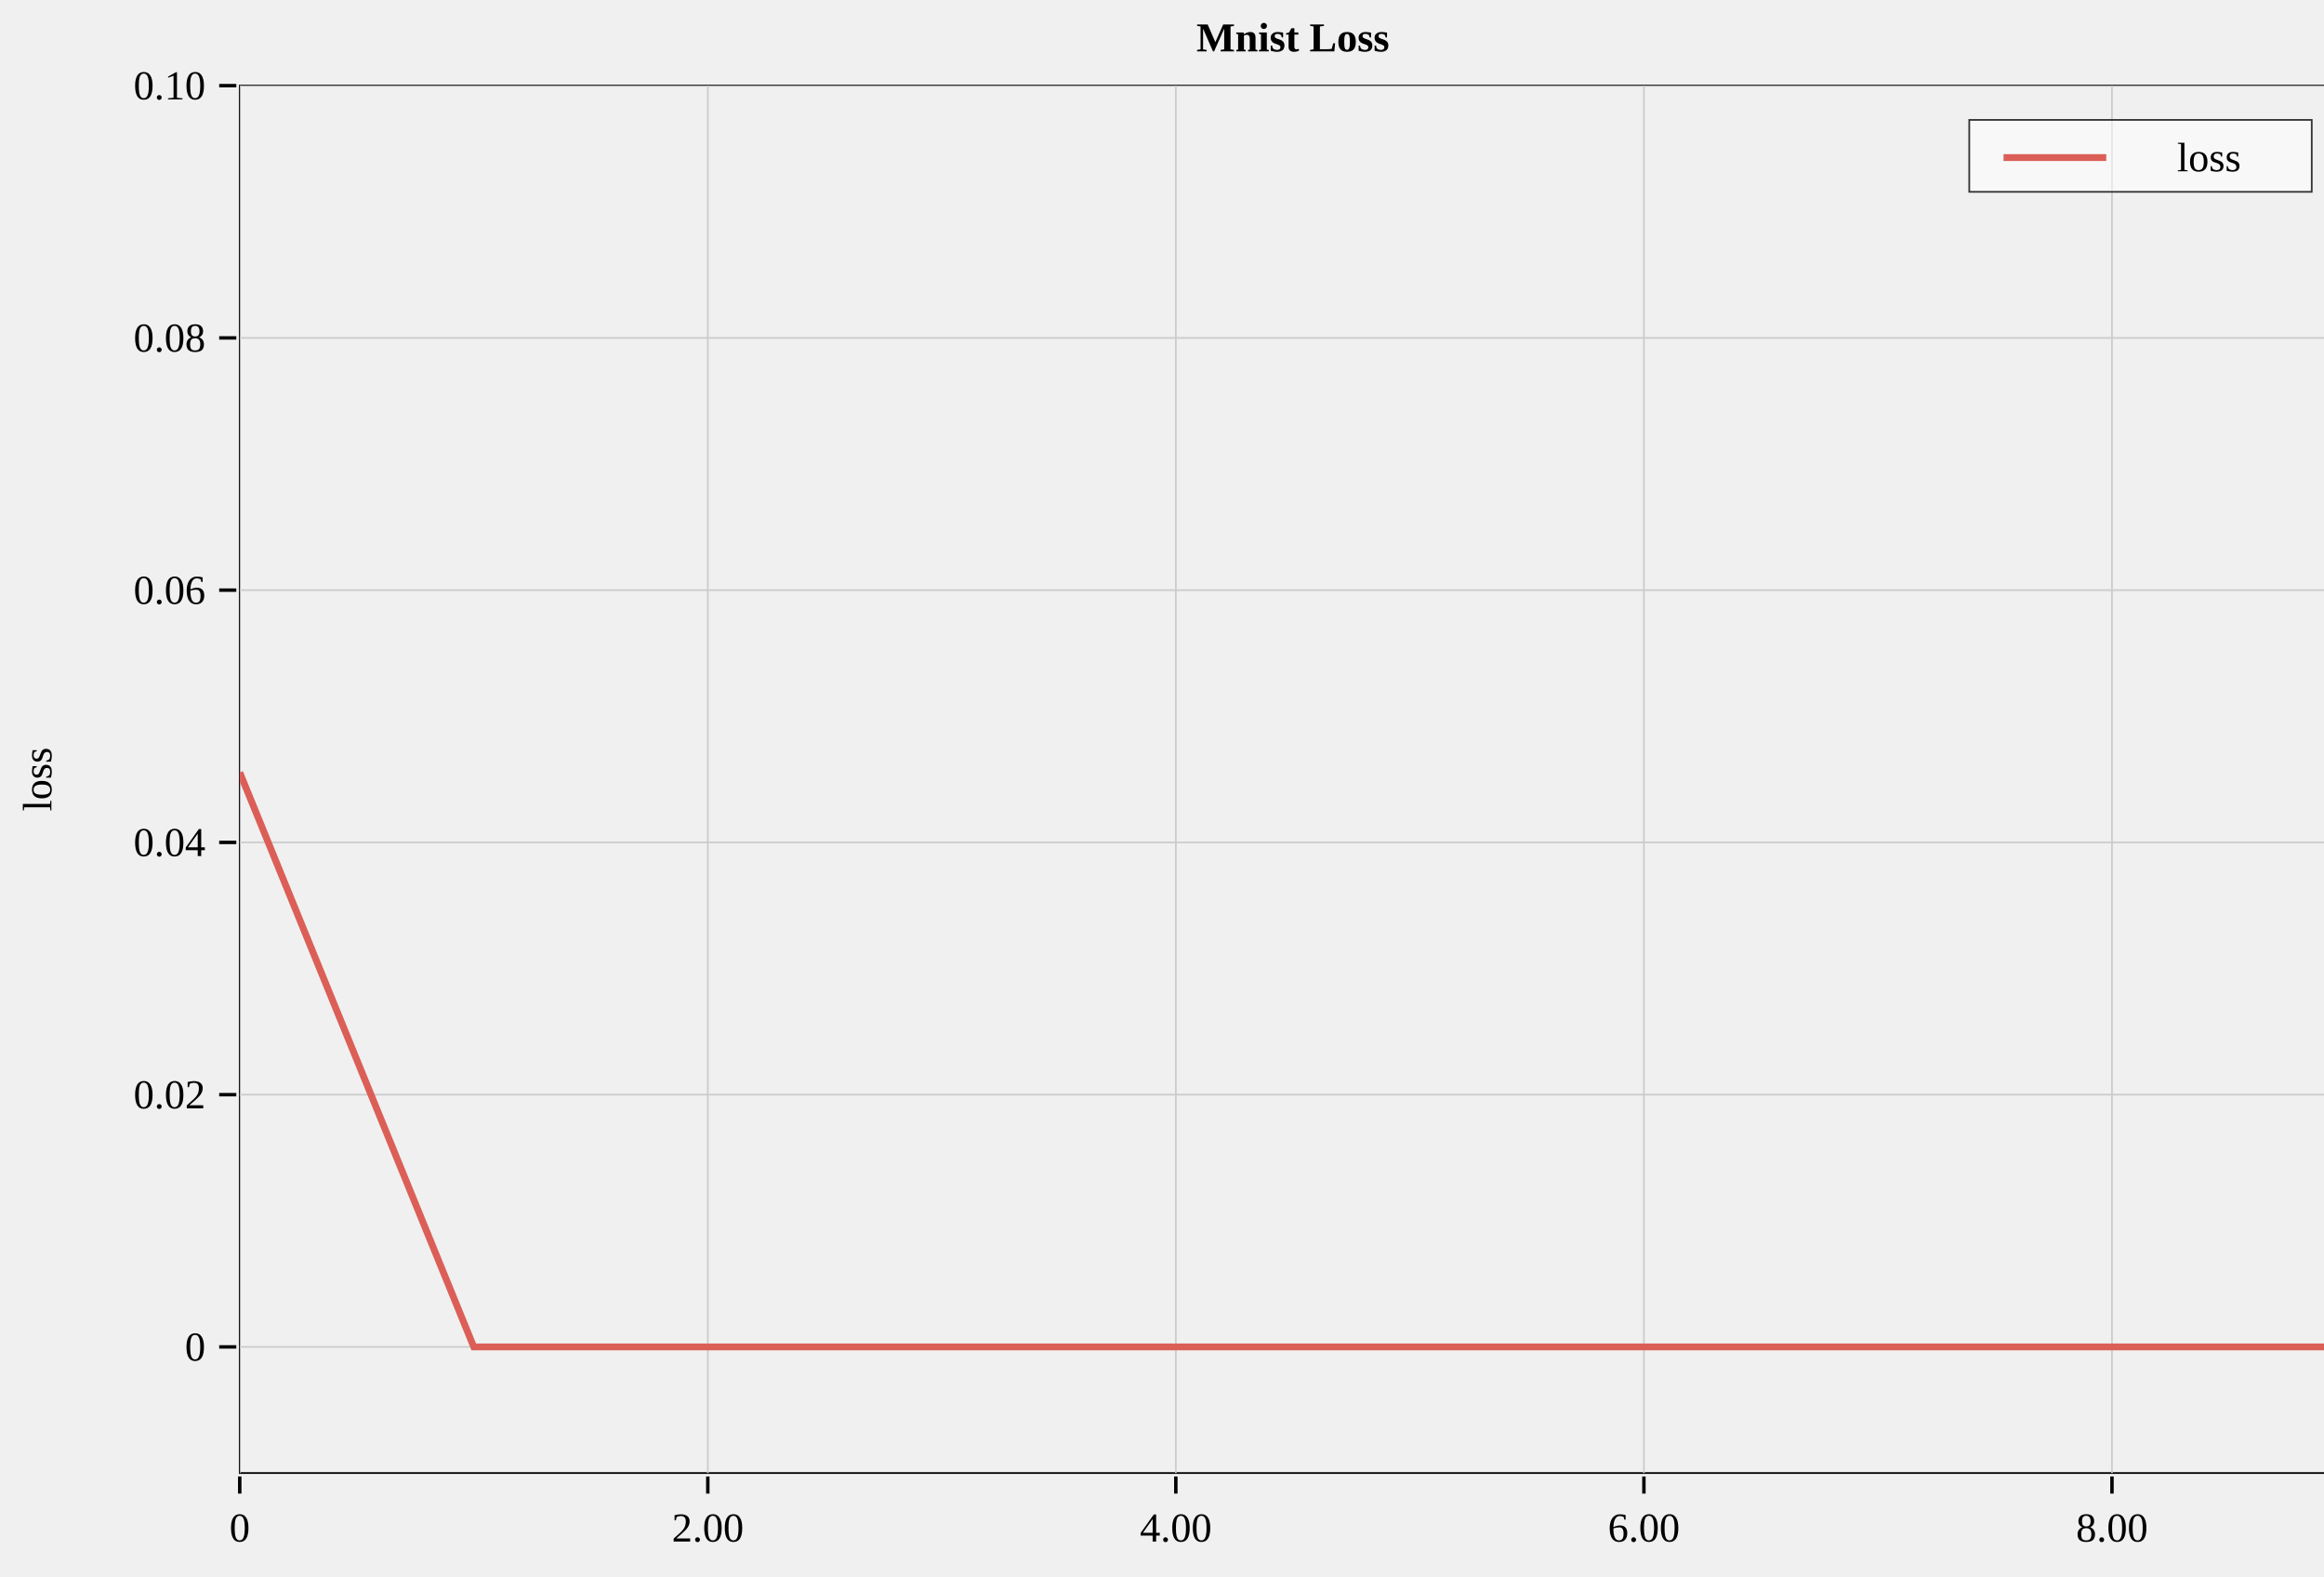
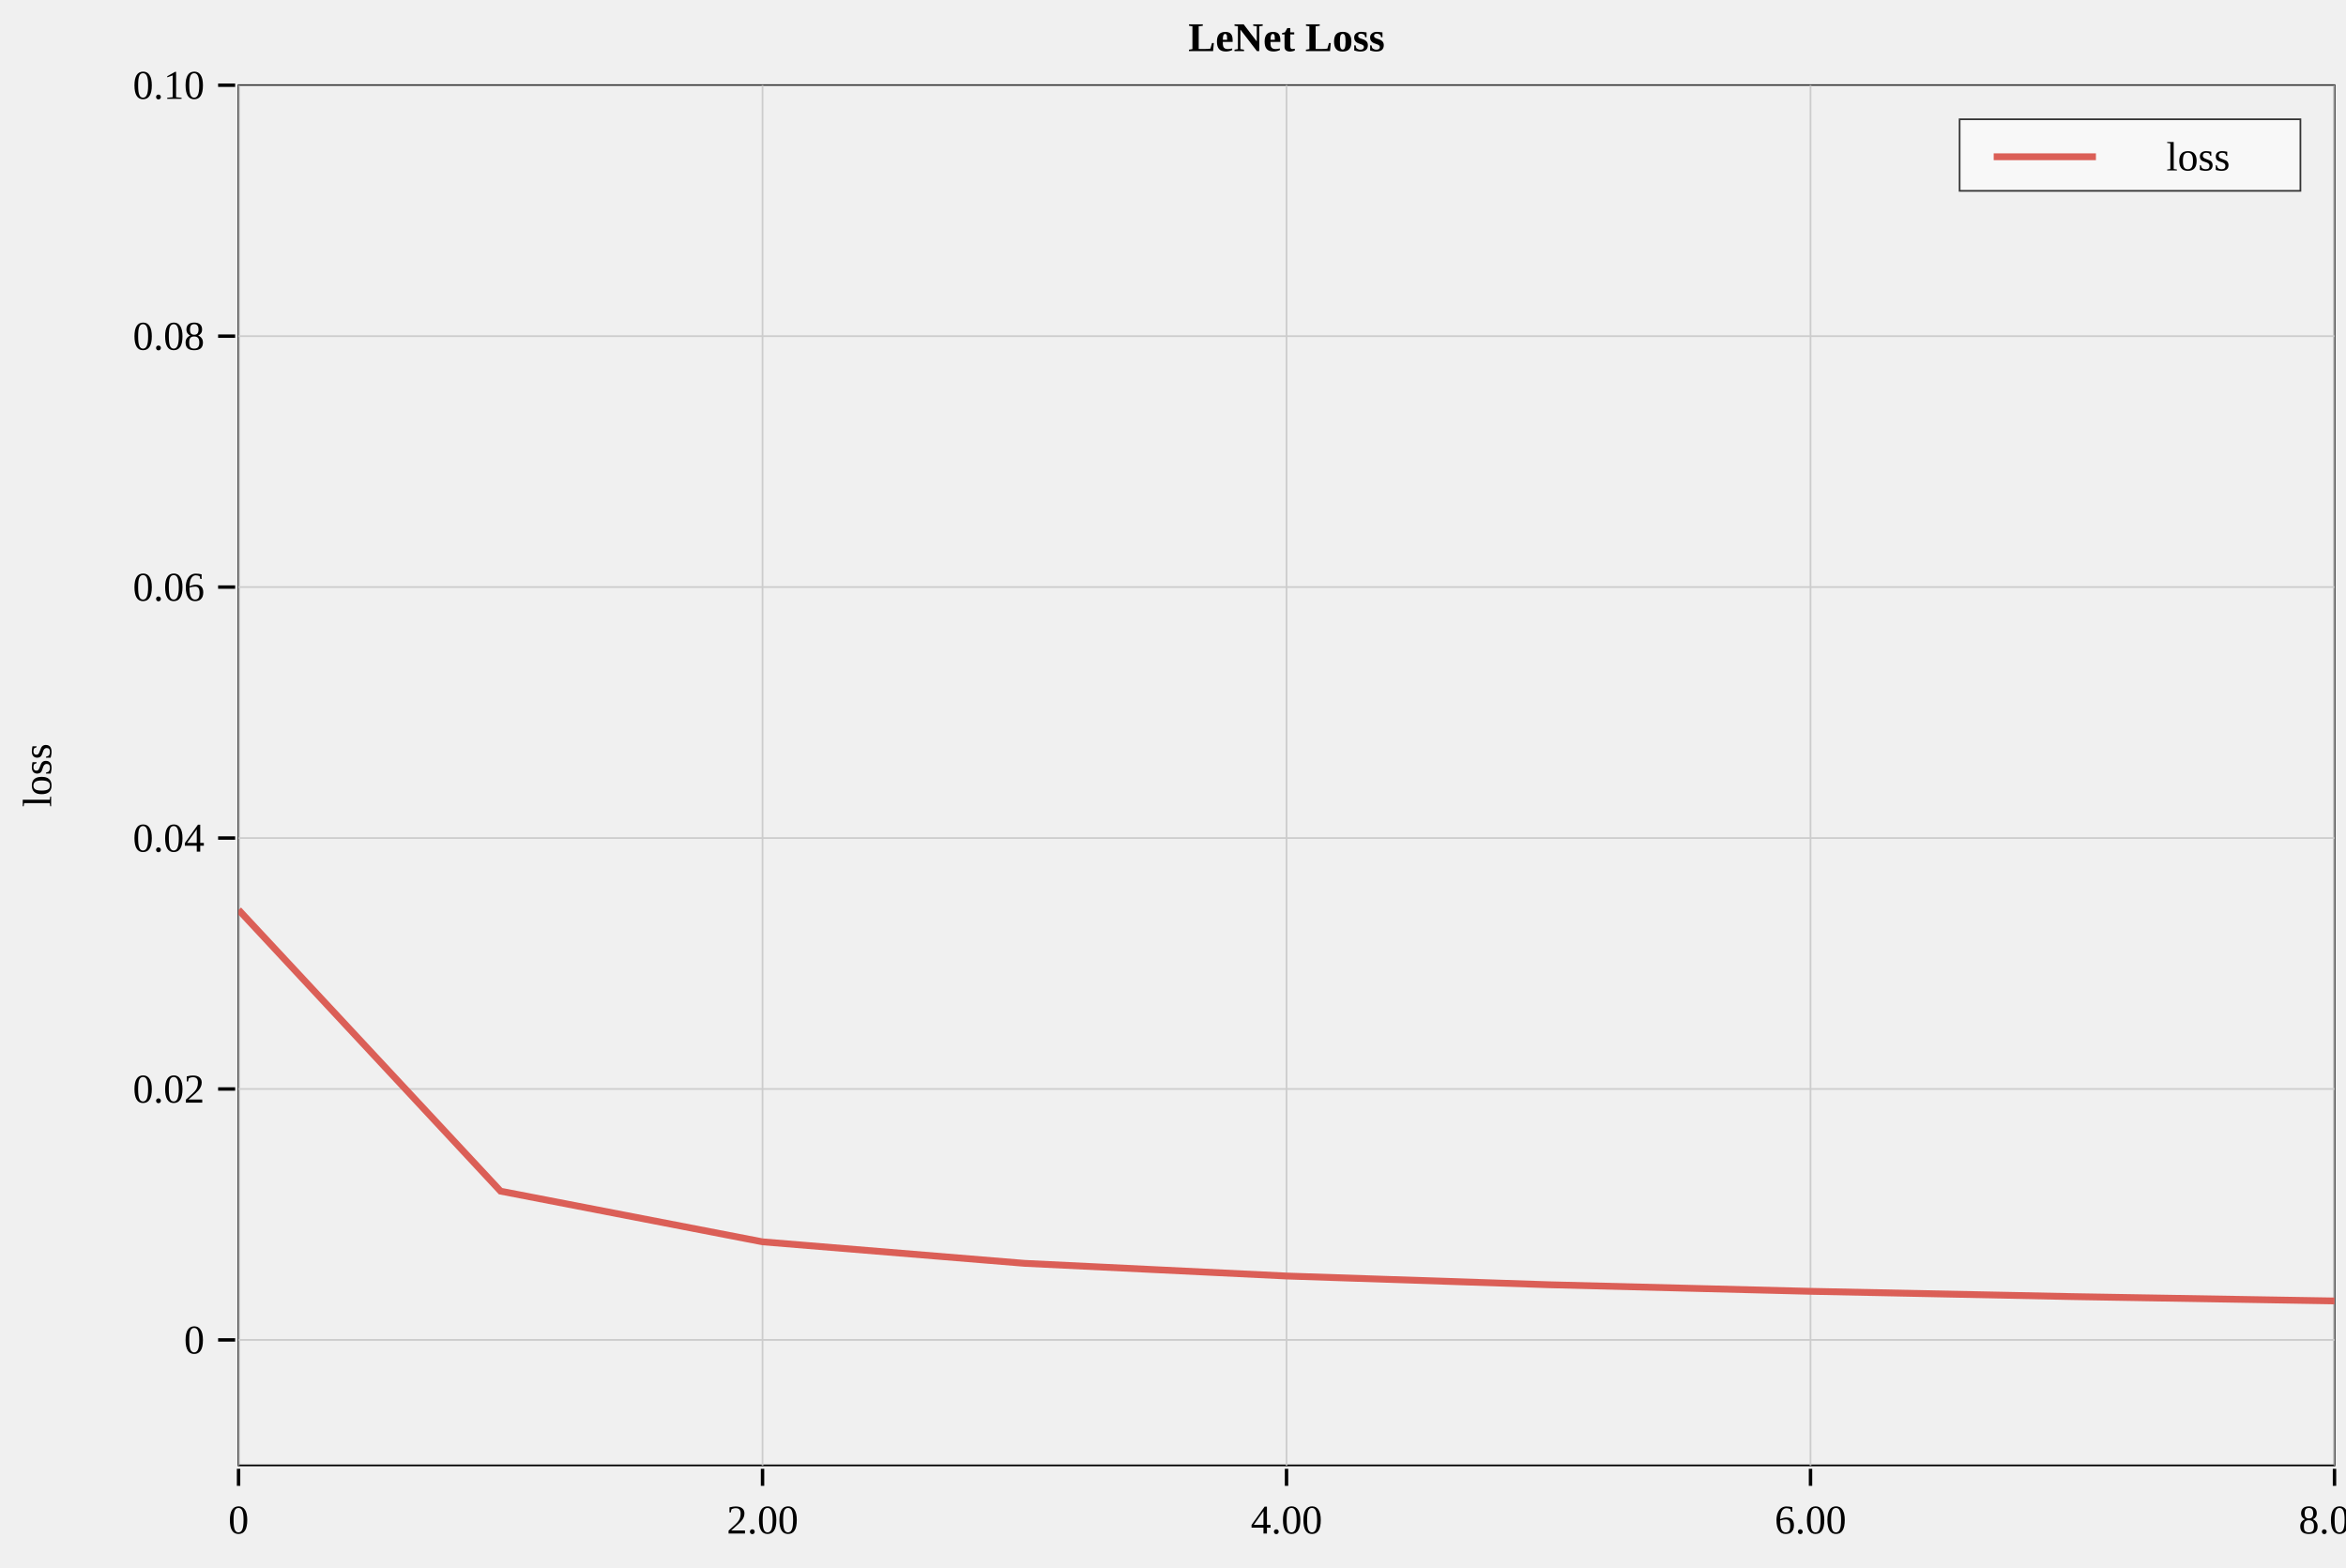
<svg xmlns="http://www.w3.org/2000/svg" class="charter" version="1.1" width="100%" viewbox="0 0 720 480">
  <defs>
    <clipPath id="plot-area">
      <rect x="70.00" y="25.00" width="615.00" height="405.00" />
    </clipPath>
  </defs>
-   <text x="377.50" y="15.00" text-anchor="middle" font-weight="bold">Mnist Loss</text>
+   <text x="377.50" y="15.00" text-anchor="middle" font-weight="bold">LeNet Loss</text>
  <rect x="70.00" y="25.00" width="615.00" height="405.00" style="fill:none; fill-opacity:1.00; stroke:black; stroke-width:0.50;" />
  <text x="377.50" y="467.00" text-anchor="middle" font-weight="regular">n</text>
  <text transform="rotate(270, 5.00, 227.50) translate(0, 10)" x="5.00" y="227.50" text-anchor="middle" font-weight="regular">loss</text>
  <line clip-path="url(#plot-area)" x1="70.00" y1="25.00" x2="70.00" y2="430.00" style="stroke: #ccc;stroke-width:0.50" />
  <line x1="70.00" y1="431.00" x2="70.00" y2="436.00" style="stroke: black;stroke-width:1.00" />
  <text x="70.00" y="450.00" text-anchor="middle" font-weight="regular">0</text>
-   <line clip-path="url(#plot-area)" x1="206.67" y1="25.00" x2="206.67" y2="430.00" style="stroke: #ccc;stroke-width:0.50" />
-   <line x1="206.67" y1="431.00" x2="206.67" y2="436.00" style="stroke: black;stroke-width:1.00" />
-   <text x="206.67" y="450.00" text-anchor="middle" font-weight="regular">2.00</text>
-   <line clip-path="url(#plot-area)" x1="343.33" y1="25.00" x2="343.33" y2="430.00" style="stroke: #ccc;stroke-width:0.50" />
-   <line x1="343.33" y1="431.00" x2="343.33" y2="436.00" style="stroke: black;stroke-width:1.00" />
-   <text x="343.33" y="450.00" text-anchor="middle" font-weight="regular">4.00</text>
-   <line clip-path="url(#plot-area)" x1="480.00" y1="25.00" x2="480.00" y2="430.00" style="stroke: #ccc;stroke-width:0.50" />
-   <line x1="480.00" y1="431.00" x2="480.00" y2="436.00" style="stroke: black;stroke-width:1.00" />
-   <text x="480.00" y="450.00" text-anchor="middle" font-weight="regular">6.00</text>
-   <line clip-path="url(#plot-area)" x1="616.67" y1="25.00" x2="616.67" y2="430.00" style="stroke: #ccc;stroke-width:0.50" />
-   <line x1="616.67" y1="431.00" x2="616.67" y2="436.00" style="stroke: black;stroke-width:1.00" />
-   <text x="616.67" y="450.00" text-anchor="middle" font-weight="regular">8.00</text>
+   <line clip-path="url(#plot-area)" x1="223.75" y1="25.00" x2="223.75" y2="430.00" style="stroke: #ccc;stroke-width:0.50" />
+   <line x1="223.75" y1="431.00" x2="223.75" y2="436.00" style="stroke: black;stroke-width:1.00" />
+   <text x="223.75" y="450.00" text-anchor="middle" font-weight="regular">2.00</text>
+   <line clip-path="url(#plot-area)" x1="377.50" y1="25.00" x2="377.50" y2="430.00" style="stroke: #ccc;stroke-width:0.50" />
+   <line x1="377.50" y1="431.00" x2="377.50" y2="436.00" style="stroke: black;stroke-width:1.00" />
+   <text x="377.50" y="450.00" text-anchor="middle" font-weight="regular">4.00</text>
+   <line clip-path="url(#plot-area)" x1="531.25" y1="25.00" x2="531.25" y2="430.00" style="stroke: #ccc;stroke-width:0.50" />
+   <line x1="531.25" y1="431.00" x2="531.25" y2="436.00" style="stroke: black;stroke-width:1.00" />
+   <text x="531.25" y="450.00" text-anchor="middle" font-weight="regular">6.00</text>
+   <line clip-path="url(#plot-area)" x1="685.00" y1="25.00" x2="685.00" y2="430.00" style="stroke: #ccc;stroke-width:0.50" />
+   <line x1="685.00" y1="431.00" x2="685.00" y2="436.00" style="stroke: black;stroke-width:1.00" />
+   <text x="685.00" y="450.00" text-anchor="middle" font-weight="regular">8.00</text>
  <line clip-path="url(#plot-area)" x1="25.00" y1="393.18" x2="685.00" y2="393.18" style="stroke: #ccc;stroke-width:0.50" />
  <line x1="64.00" y1="393.18" x2="69.00" y2="393.18" style="stroke: black;stroke-width:1.00" />
  <text x="60.00" y="397.18" text-anchor="end" font-weight="regular">0</text>
  <line clip-path="url(#plot-area)" x1="25.00" y1="319.55" x2="685.00" y2="319.55" style="stroke: #ccc;stroke-width:0.50" />
  <line x1="64.00" y1="319.55" x2="69.00" y2="319.55" style="stroke: black;stroke-width:1.00" />
  <text x="60.00" y="323.55" text-anchor="end" font-weight="regular">0.02</text>
  <line clip-path="url(#plot-area)" x1="25.00" y1="245.91" x2="685.00" y2="245.91" style="stroke: #ccc;stroke-width:0.50" />
  <line x1="64.00" y1="245.91" x2="69.00" y2="245.91" style="stroke: black;stroke-width:1.00" />
  <text x="60.00" y="249.91" text-anchor="end" font-weight="regular">0.04</text>
  <line clip-path="url(#plot-area)" x1="25.00" y1="172.27" x2="685.00" y2="172.27" style="stroke: #ccc;stroke-width:0.50" />
  <line x1="64.00" y1="172.27" x2="69.00" y2="172.27" style="stroke: black;stroke-width:1.00" />
  <text x="60.00" y="176.27" text-anchor="end" font-weight="regular">0.06</text>
  <line clip-path="url(#plot-area)" x1="25.00" y1="98.64" x2="685.00" y2="98.64" style="stroke: #ccc;stroke-width:0.50" />
  <line x1="64.00" y1="98.64" x2="69.00" y2="98.64" style="stroke: black;stroke-width:1.00" />
  <text x="60.00" y="102.64" text-anchor="end" font-weight="regular">0.08</text>
  <line clip-path="url(#plot-area)" x1="25.00" y1="25.00" x2="685.00" y2="25.00" style="stroke: #ccc;stroke-width:0.50" />
  <line x1="64.00" y1="25.00" x2="69.00" y2="25.00" style="stroke: black;stroke-width:1.00" />
  <text x="60.00" y="29.00" text-anchor="end" font-weight="regular">0.10</text>
-   <polyline clip-path="url(#plot-area)" style="fill:none; stroke:#db5f57; stroke-width:2.00;" points="70.00,225.49 138.33,393.18 206.67,393.18 275.00,393.18 343.33,393.18 411.67,393.18 480.00,393.18 548.33,393.18 616.67,393.18 685.00,393.18 " />
+   <polyline clip-path="url(#plot-area)" style="fill:none; stroke:#db5f57; stroke-width:2.00;" points="70.00,266.98 146.88,349.53 223.75,364.40 300.62,370.71 377.50,374.43 454.38,376.99 531.25,378.92 608.12,380.47 685.00,381.75 " />
  <rect x="575.00" y="35.00" width="100.00" height="21.00" style="fill:white; fill-opacity:0.50; stroke:#333; stroke-width:0.50;" />
  <defs>
    <clipPath id="leg-area">
      <rect x="615.00" y="35.00" width="58.00" height="21.00" />
    </clipPath>
  </defs>
  <line x1="585.00" y1="46.00" x2="615.00" y2="46.00" style="stroke: #db5f57;stroke-width:2.00" />
  <text clip-path="url(#leg-area)" x="645.00" y="50.00" text-anchor="middle" font-weight="regular">loss</text>
</svg>
